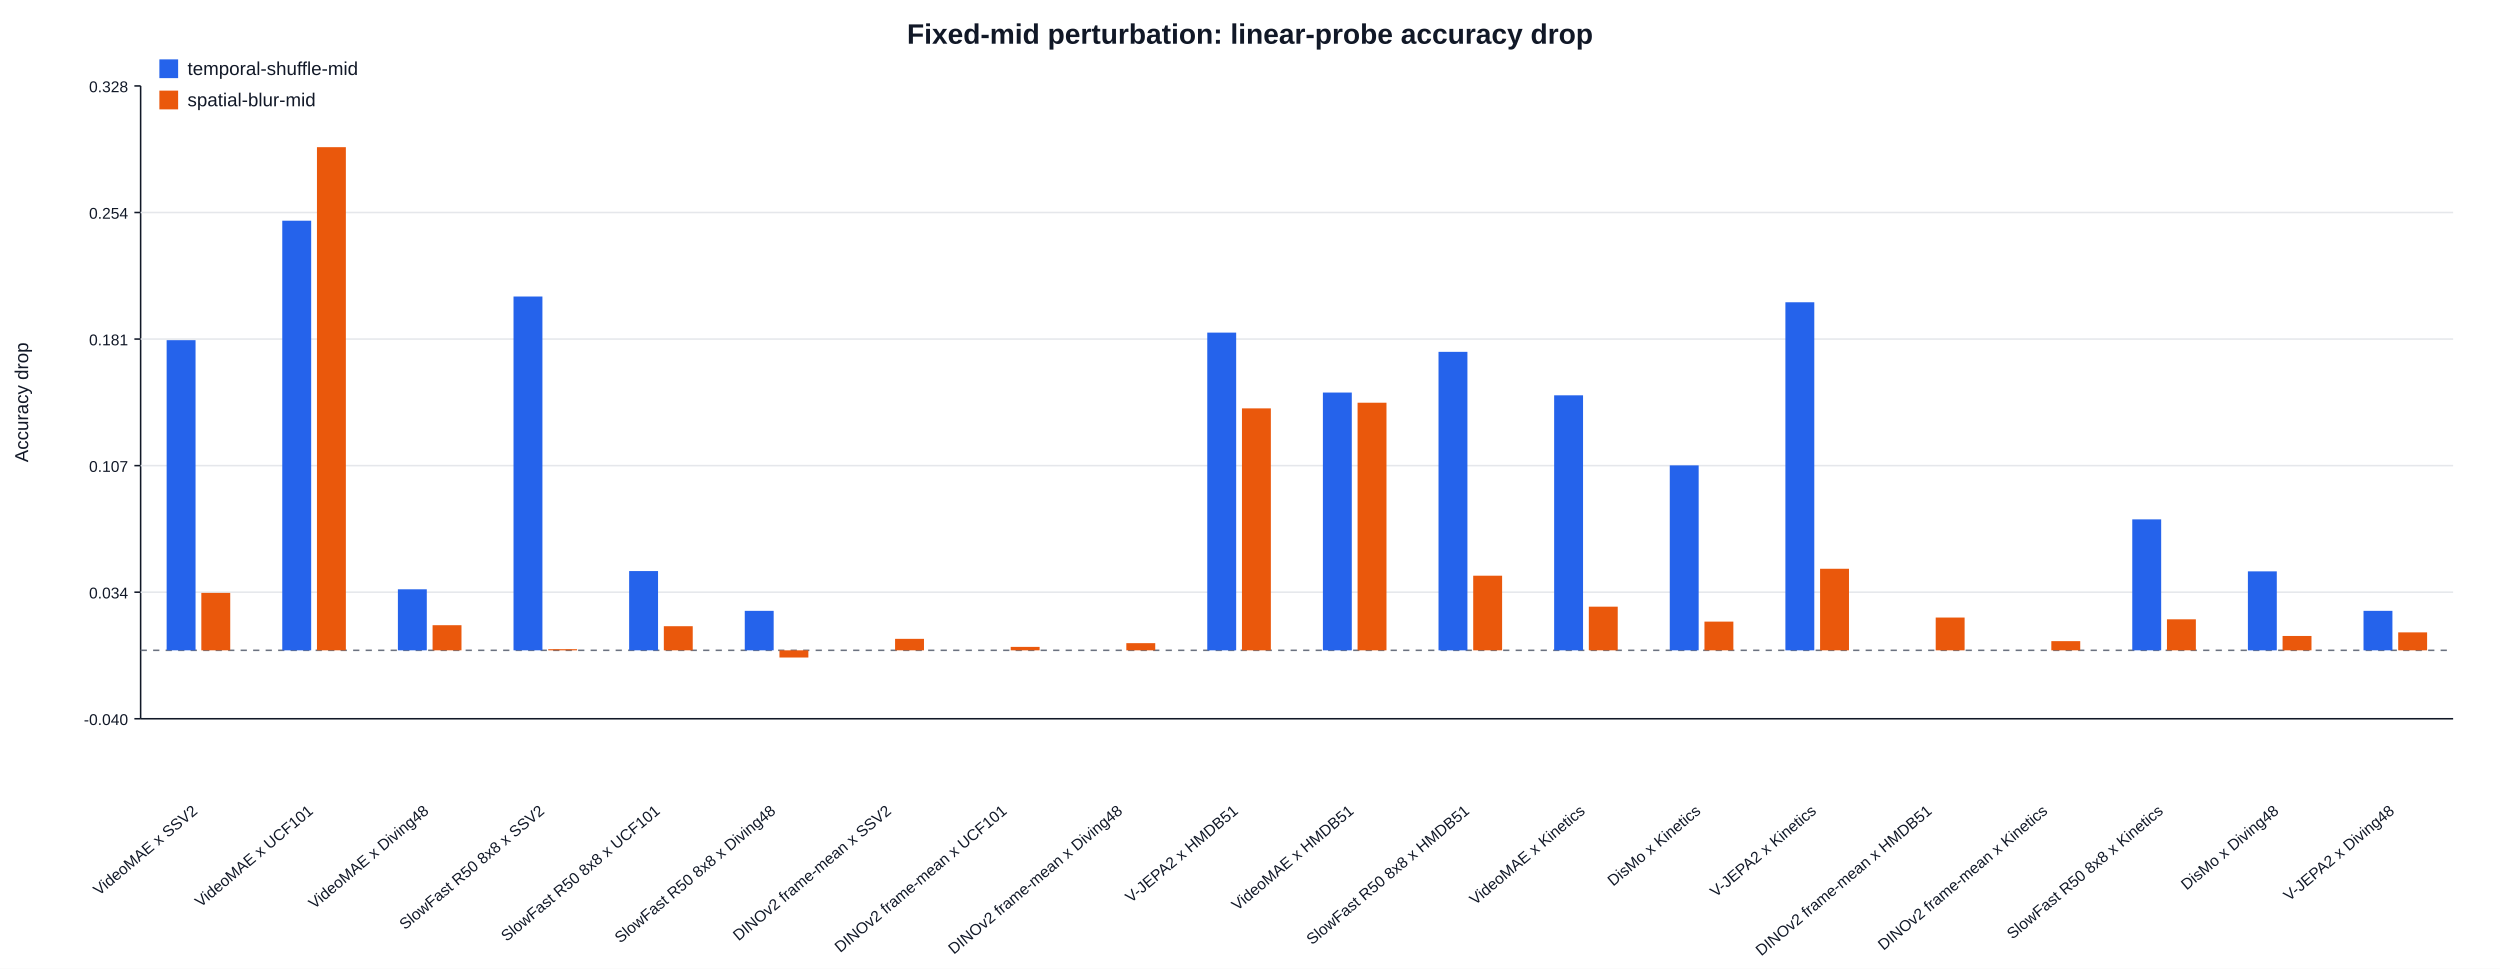
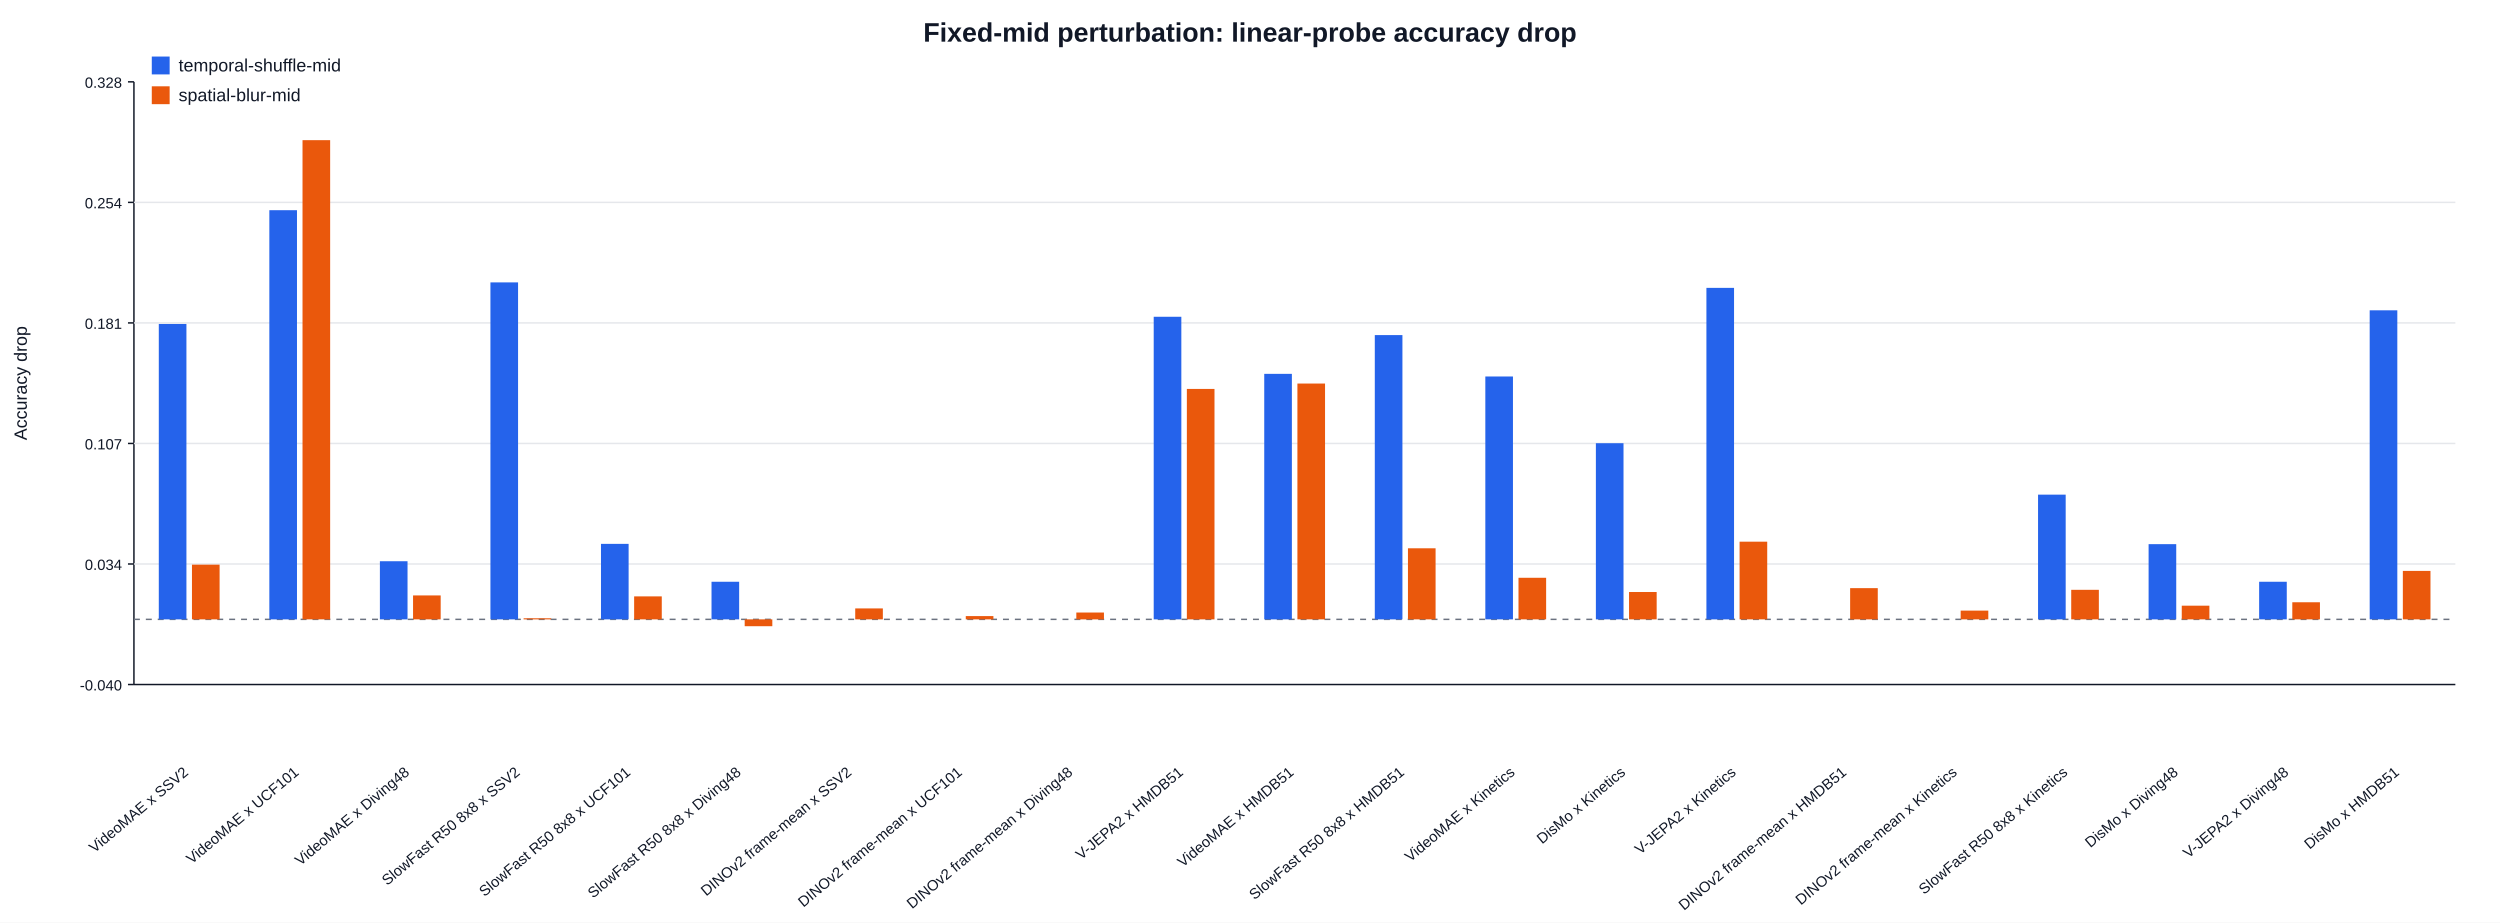
- <svg xmlns="http://www.w3.org/2000/svg" width="1600" height="620" viewBox="0 0 1600 620">
+ <svg xmlns="http://www.w3.org/2000/svg" width="1680" height="620" viewBox="0 0 1680 620">
  <rect width="100%" height="100%" fill="#ffffff" />
  <style>text { font-family: Arial, Helvetica, sans-serif; fill: #111827; }</style>
-   <text x="800.00" y="28.00" font-size="18" font-weight="700" text-anchor="middle">Fixed-mid perturbation: linear-probe accuracy drop</text>
+   <text x="840.00" y="28.00" font-size="18" font-weight="700" text-anchor="middle">Fixed-mid perturbation: linear-probe accuracy drop</text>
  <text x="18.00" y="257.50" font-size="12" font-weight="400" text-anchor="middle" transform="rotate(-90 18.00 257.50)">Accuracy drop</text>
-   <line x1="90" y1="460" x2="1570" y2="460" stroke="#111827" stroke-width="1" />
+   <line x1="90" y1="460" x2="1650" y2="460" stroke="#111827" stroke-width="1" />
  <line x1="90" y1="55" x2="90" y2="460" stroke="#111827" stroke-width="1" />
  <line x1="86" y1="460.00" x2="90" y2="460.00" stroke="#111827" />
  <text x="82.00" y="464.00" font-size="10" font-weight="400" text-anchor="end">-0.040</text>
  <line x1="86" y1="379.00" x2="90" y2="379.00" stroke="#111827" />
  <text x="82.00" y="383.00" font-size="10" font-weight="400" text-anchor="end">0.034</text>
-   <line x1="90" y1="379.00" x2="1570" y2="379.00" stroke="#e5e7eb" stroke-width="1" />
+   <line x1="90" y1="379.00" x2="1650" y2="379.00" stroke="#e5e7eb" stroke-width="1" />
  <line x1="86" y1="298.00" x2="90" y2="298.00" stroke="#111827" />
  <text x="82.00" y="302.00" font-size="10" font-weight="400" text-anchor="end">0.107</text>
-   <line x1="90" y1="298.00" x2="1570" y2="298.00" stroke="#e5e7eb" stroke-width="1" />
+   <line x1="90" y1="298.00" x2="1650" y2="298.00" stroke="#e5e7eb" stroke-width="1" />
  <line x1="86" y1="217.00" x2="90" y2="217.00" stroke="#111827" />
  <text x="82.00" y="221.00" font-size="10" font-weight="400" text-anchor="end">0.181</text>
-   <line x1="90" y1="217.00" x2="1570" y2="217.00" stroke="#e5e7eb" stroke-width="1" />
+   <line x1="90" y1="217.00" x2="1650" y2="217.00" stroke="#e5e7eb" stroke-width="1" />
  <line x1="86" y1="136.00" x2="90" y2="136.00" stroke="#111827" />
  <text x="82.00" y="140.00" font-size="10" font-weight="400" text-anchor="end">0.254</text>
-   <line x1="90" y1="136.00" x2="1570" y2="136.00" stroke="#e5e7eb" stroke-width="1" />
+   <line x1="90" y1="136.00" x2="1650" y2="136.00" stroke="#e5e7eb" stroke-width="1" />
  <line x1="86" y1="55.00" x2="90" y2="55.00" stroke="#111827" />
  <text x="82.00" y="59.00" font-size="10" font-weight="400" text-anchor="end">0.328</text>
-   <line x1="90" y1="416.21" x2="1570" y2="416.21" stroke="#6b7280" stroke-dasharray="4 4" />
-   <rect x="106.65" y="217.71" width="18.50" height="198.50" fill="#2563eb" />
-   <rect x="128.85" y="379.45" width="18.50" height="36.76" fill="#ea580c" />
-   <text x="127.00" y="520.00" font-size="10" font-weight="400" text-anchor="end" transform="rotate(-40 127.00 520.00)">VideoMAE x SSV2</text>
-   <rect x="180.65" y="141.25" width="18.50" height="274.97" fill="#2563eb" />
-   <rect x="202.85" y="94.19" width="18.50" height="322.02" fill="#ea580c" />
-   <text x="201.00" y="520.00" font-size="10" font-weight="400" text-anchor="end" transform="rotate(-40 201.00 520.00)">VideoMAE x UCF101</text>
-   <rect x="254.65" y="377.15" width="18.50" height="39.06" fill="#2563eb" />
-   <rect x="276.85" y="400.13" width="18.50" height="16.08" fill="#ea580c" />
-   <text x="275.00" y="520.00" font-size="10" font-weight="400" text-anchor="end" transform="rotate(-40 275.00 520.00)">VideoMAE x Diving48</text>
-   <rect x="328.65" y="189.77" width="18.50" height="226.44" fill="#2563eb" />
-   <rect x="350.85" y="415.48" width="18.50" height="0.74" fill="#ea580c" />
-   <text x="349.00" y="520.00" font-size="10" font-weight="400" text-anchor="end" transform="rotate(-40 349.00 520.00)">SlowFast R50 8x8 x SSV2</text>
-   <rect x="402.65" y="365.48" width="18.50" height="50.73" fill="#2563eb" />
-   <rect x="424.85" y="400.77" width="18.50" height="15.44" fill="#ea580c" />
-   <text x="423.00" y="520.00" font-size="10" font-weight="400" text-anchor="end" transform="rotate(-40 423.00 520.00)">SlowFast R50 8x8 x UCF101</text>
-   <rect x="476.65" y="390.94" width="18.50" height="25.27" fill="#2563eb" />
-   <rect x="498.85" y="416.21" width="18.50" height="4.60" fill="#ea580c" />
-   <text x="497.00" y="520.00" font-size="10" font-weight="400" text-anchor="end" transform="rotate(-40 497.00 520.00)">SlowFast R50 8x8 x Diving48</text>
-   <rect x="550.65" y="416.21" width="18.50" height="0.00" fill="#2563eb" />
-   <rect x="572.85" y="408.86" width="18.50" height="7.35" fill="#ea580c" />
-   <text x="571.00" y="520.00" font-size="10" font-weight="400" text-anchor="end" transform="rotate(-40 571.00 520.00)">DINOv2 frame-mean x SSV2</text>
-   <rect x="624.65" y="416.21" width="18.50" height="0.00" fill="#2563eb" />
-   <rect x="646.85" y="414.01" width="18.50" height="2.21" fill="#ea580c" />
-   <text x="645.00" y="520.00" font-size="10" font-weight="400" text-anchor="end" transform="rotate(-40 645.00 520.00)">DINOv2 frame-mean x UCF101</text>
-   <rect x="698.65" y="416.21" width="18.50" height="0.00" fill="#2563eb" />
-   <rect x="720.85" y="411.62" width="18.50" height="4.60" fill="#ea580c" />
-   <text x="719.00" y="520.00" font-size="10" font-weight="400" text-anchor="end" transform="rotate(-40 719.00 520.00)">DINOv2 frame-mean x Diving48</text>
-   <rect x="772.65" y="212.87" width="18.50" height="203.34" fill="#2563eb" />
-   <rect x="794.85" y="261.36" width="18.50" height="154.86" fill="#ea580c" />
-   <text x="793.00" y="520.00" font-size="10" font-weight="400" text-anchor="end" transform="rotate(-40 793.00 520.00)">V-JEPA2 x HMDB51</text>
-   <rect x="846.65" y="251.23" width="18.50" height="164.99" fill="#2563eb" />
-   <rect x="868.85" y="257.74" width="18.50" height="158.47" fill="#ea580c" />
-   <text x="867.00" y="520.00" font-size="10" font-weight="400" text-anchor="end" transform="rotate(-40 867.00 520.00)">VideoMAE x HMDB51</text>
-   <rect x="920.65" y="225.18" width="18.50" height="191.04" fill="#2563eb" />
-   <rect x="942.85" y="368.45" width="18.50" height="47.76" fill="#ea580c" />
-   <text x="941.00" y="520.00" font-size="10" font-weight="400" text-anchor="end" transform="rotate(-40 941.00 520.00)">SlowFast R50 8x8 x HMDB51</text>
-   <rect x="994.65" y="253.00" width="18.50" height="163.21" fill="#2563eb" />
-   <rect x="1016.85" y="388.27" width="18.50" height="27.94" fill="#ea580c" />
-   <text x="1015.00" y="520.00" font-size="10" font-weight="400" text-anchor="end" transform="rotate(-40 1015.00 520.00)">VideoMAE x Kinetics</text>
-   <rect x="1068.65" y="297.84" width="18.50" height="118.37" fill="#2563eb" />
-   <rect x="1090.85" y="397.83" width="18.50" height="18.38" fill="#ea580c" />
-   <text x="1089.00" y="520.00" font-size="10" font-weight="400" text-anchor="end" transform="rotate(-40 1089.00 520.00)">DisMo x Kinetics</text>
-   <rect x="1142.65" y="193.45" width="18.50" height="222.77" fill="#2563eb" />
-   <rect x="1164.85" y="364.01" width="18.50" height="52.20" fill="#ea580c" />
-   <text x="1163.00" y="520.00" font-size="10" font-weight="400" text-anchor="end" transform="rotate(-40 1163.00 520.00)">V-JEPA2 x Kinetics</text>
-   <rect x="1216.65" y="416.21" width="18.50" height="0.00" fill="#2563eb" />
-   <rect x="1238.85" y="395.23" width="18.50" height="20.99" fill="#ea580c" />
-   <text x="1237.00" y="520.00" font-size="10" font-weight="400" text-anchor="end" transform="rotate(-40 1237.00 520.00)">DINOv2 frame-mean x HMDB51</text>
-   <rect x="1290.65" y="416.21" width="18.50" height="0.00" fill="#2563eb" />
-   <rect x="1312.85" y="410.33" width="18.50" height="5.88" fill="#ea580c" />
-   <text x="1311.00" y="520.00" font-size="10" font-weight="400" text-anchor="end" transform="rotate(-40 1311.00 520.00)">DINOv2 frame-mean x Kinetics</text>
-   <rect x="1364.65" y="332.40" width="18.50" height="83.81" fill="#2563eb" />
-   <rect x="1386.85" y="396.36" width="18.50" height="19.85" fill="#ea580c" />
-   <text x="1385.00" y="520.00" font-size="10" font-weight="400" text-anchor="end" transform="rotate(-40 1385.00 520.00)">SlowFast R50 8x8 x Kinetics</text>
-   <rect x="1438.65" y="365.67" width="18.50" height="50.55" fill="#2563eb" />
-   <rect x="1460.85" y="407.02" width="18.50" height="9.19" fill="#ea580c" />
-   <text x="1459.00" y="520.00" font-size="10" font-weight="400" text-anchor="end" transform="rotate(-40 1459.00 520.00)">DisMo x Diving48</text>
-   <rect x="1512.65" y="390.94" width="18.50" height="25.27" fill="#2563eb" />
-   <rect x="1534.85" y="404.72" width="18.50" height="11.49" fill="#ea580c" />
-   <text x="1533.00" y="520.00" font-size="10" font-weight="400" text-anchor="end" transform="rotate(-40 1533.00 520.00)">V-JEPA2 x Diving48</text>
+   <line x1="90" y1="416.21" x2="1650" y2="416.21" stroke="#6b7280" stroke-dasharray="4 4" />
+   <rect x="106.71" y="217.71" width="18.57" height="198.50" fill="#2563eb" />
+   <rect x="129.00" y="379.45" width="18.57" height="36.76" fill="#ea580c" />
+   <text x="127.14" y="520.00" font-size="10" font-weight="400" text-anchor="end" transform="rotate(-40 127.14 520.00)">VideoMAE x SSV2</text>
+   <rect x="181.00" y="141.25" width="18.57" height="274.97" fill="#2563eb" />
+   <rect x="203.29" y="94.19" width="18.57" height="322.02" fill="#ea580c" />
+   <text x="201.43" y="520.00" font-size="10" font-weight="400" text-anchor="end" transform="rotate(-40 201.43 520.00)">VideoMAE x UCF101</text>
+   <rect x="255.29" y="377.15" width="18.57" height="39.06" fill="#2563eb" />
+   <rect x="277.57" y="400.13" width="18.57" height="16.08" fill="#ea580c" />
+   <text x="275.71" y="520.00" font-size="10" font-weight="400" text-anchor="end" transform="rotate(-40 275.71 520.00)">VideoMAE x Diving48</text>
+   <rect x="329.57" y="189.77" width="18.57" height="226.44" fill="#2563eb" />
+   <rect x="351.86" y="415.48" width="18.57" height="0.74" fill="#ea580c" />
+   <text x="350.00" y="520.00" font-size="10" font-weight="400" text-anchor="end" transform="rotate(-40 350.00 520.00)">SlowFast R50 8x8 x SSV2</text>
+   <rect x="403.86" y="365.48" width="18.57" height="50.73" fill="#2563eb" />
+   <rect x="426.14" y="400.77" width="18.57" height="15.44" fill="#ea580c" />
+   <text x="424.29" y="520.00" font-size="10" font-weight="400" text-anchor="end" transform="rotate(-40 424.29 520.00)">SlowFast R50 8x8 x UCF101</text>
+   <rect x="478.14" y="390.94" width="18.57" height="25.27" fill="#2563eb" />
+   <rect x="500.43" y="416.21" width="18.57" height="4.60" fill="#ea580c" />
+   <text x="498.57" y="520.00" font-size="10" font-weight="400" text-anchor="end" transform="rotate(-40 498.57 520.00)">SlowFast R50 8x8 x Diving48</text>
+   <rect x="552.43" y="416.21" width="18.57" height="0.00" fill="#2563eb" />
+   <rect x="574.71" y="408.86" width="18.57" height="7.35" fill="#ea580c" />
+   <text x="572.86" y="520.00" font-size="10" font-weight="400" text-anchor="end" transform="rotate(-40 572.86 520.00)">DINOv2 frame-mean x SSV2</text>
+   <rect x="626.71" y="416.21" width="18.57" height="0.00" fill="#2563eb" />
+   <rect x="649.00" y="414.01" width="18.57" height="2.21" fill="#ea580c" />
+   <text x="647.14" y="520.00" font-size="10" font-weight="400" text-anchor="end" transform="rotate(-40 647.14 520.00)">DINOv2 frame-mean x UCF101</text>
+   <rect x="701.00" y="416.21" width="18.57" height="0.00" fill="#2563eb" />
+   <rect x="723.29" y="411.62" width="18.57" height="4.60" fill="#ea580c" />
+   <text x="721.43" y="520.00" font-size="10" font-weight="400" text-anchor="end" transform="rotate(-40 721.43 520.00)">DINOv2 frame-mean x Diving48</text>
+   <rect x="775.29" y="212.87" width="18.57" height="203.34" fill="#2563eb" />
+   <rect x="797.57" y="261.36" width="18.57" height="154.86" fill="#ea580c" />
+   <text x="795.71" y="520.00" font-size="10" font-weight="400" text-anchor="end" transform="rotate(-40 795.71 520.00)">V-JEPA2 x HMDB51</text>
+   <rect x="849.57" y="251.23" width="18.57" height="164.99" fill="#2563eb" />
+   <rect x="871.86" y="257.74" width="18.57" height="158.47" fill="#ea580c" />
+   <text x="870.00" y="520.00" font-size="10" font-weight="400" text-anchor="end" transform="rotate(-40 870.00 520.00)">VideoMAE x HMDB51</text>
+   <rect x="923.86" y="225.18" width="18.57" height="191.04" fill="#2563eb" />
+   <rect x="946.14" y="368.45" width="18.57" height="47.76" fill="#ea580c" />
+   <text x="944.29" y="520.00" font-size="10" font-weight="400" text-anchor="end" transform="rotate(-40 944.29 520.00)">SlowFast R50 8x8 x HMDB51</text>
+   <rect x="998.14" y="253.00" width="18.57" height="163.21" fill="#2563eb" />
+   <rect x="1020.43" y="388.27" width="18.57" height="27.94" fill="#ea580c" />
+   <text x="1018.57" y="520.00" font-size="10" font-weight="400" text-anchor="end" transform="rotate(-40 1018.57 520.00)">VideoMAE x Kinetics</text>
+   <rect x="1072.43" y="297.84" width="18.57" height="118.37" fill="#2563eb" />
+   <rect x="1094.71" y="397.83" width="18.57" height="18.38" fill="#ea580c" />
+   <text x="1092.86" y="520.00" font-size="10" font-weight="400" text-anchor="end" transform="rotate(-40 1092.86 520.00)">DisMo x Kinetics</text>
+   <rect x="1146.71" y="193.45" width="18.57" height="222.77" fill="#2563eb" />
+   <rect x="1169.00" y="364.01" width="18.57" height="52.20" fill="#ea580c" />
+   <text x="1167.14" y="520.00" font-size="10" font-weight="400" text-anchor="end" transform="rotate(-40 1167.14 520.00)">V-JEPA2 x Kinetics</text>
+   <rect x="1221.00" y="416.21" width="18.57" height="0.00" fill="#2563eb" />
+   <rect x="1243.29" y="395.23" width="18.57" height="20.99" fill="#ea580c" />
+   <text x="1241.43" y="520.00" font-size="10" font-weight="400" text-anchor="end" transform="rotate(-40 1241.43 520.00)">DINOv2 frame-mean x HMDB51</text>
+   <rect x="1295.29" y="416.21" width="18.57" height="0.00" fill="#2563eb" />
+   <rect x="1317.57" y="410.33" width="18.57" height="5.88" fill="#ea580c" />
+   <text x="1315.71" y="520.00" font-size="10" font-weight="400" text-anchor="end" transform="rotate(-40 1315.71 520.00)">DINOv2 frame-mean x Kinetics</text>
+   <rect x="1369.57" y="332.40" width="18.57" height="83.81" fill="#2563eb" />
+   <rect x="1391.86" y="396.36" width="18.57" height="19.85" fill="#ea580c" />
+   <text x="1390.00" y="520.00" font-size="10" font-weight="400" text-anchor="end" transform="rotate(-40 1390.00 520.00)">SlowFast R50 8x8 x Kinetics</text>
+   <rect x="1443.86" y="365.67" width="18.57" height="50.55" fill="#2563eb" />
+   <rect x="1466.14" y="407.02" width="18.57" height="9.19" fill="#ea580c" />
+   <text x="1464.29" y="520.00" font-size="10" font-weight="400" text-anchor="end" transform="rotate(-40 1464.29 520.00)">DisMo x Diving48</text>
+   <rect x="1518.14" y="390.94" width="18.57" height="25.27" fill="#2563eb" />
+   <rect x="1540.43" y="404.72" width="18.57" height="11.49" fill="#ea580c" />
+   <text x="1538.57" y="520.00" font-size="10" font-weight="400" text-anchor="end" transform="rotate(-40 1538.57 520.00)">V-JEPA2 x Diving48</text>
+   <rect x="1592.43" y="208.53" width="18.57" height="207.68" fill="#2563eb" />
+   <rect x="1614.71" y="383.65" width="18.57" height="32.56" fill="#ea580c" />
+   <text x="1612.86" y="520.00" font-size="10" font-weight="400" text-anchor="end" transform="rotate(-40 1612.86 520.00)">DisMo x HMDB51</text>
  <rect x="102" y="38" width="12" height="12" fill="#2563eb" />
  <text x="120.00" y="48.00" font-size="12" font-weight="400" text-anchor="start">temporal-shuffle-mid</text>
  <rect x="102" y="58" width="12" height="12" fill="#ea580c" />
  <text x="120.00" y="68.00" font-size="12" font-weight="400" text-anchor="start">spatial-blur-mid</text>
</svg>
